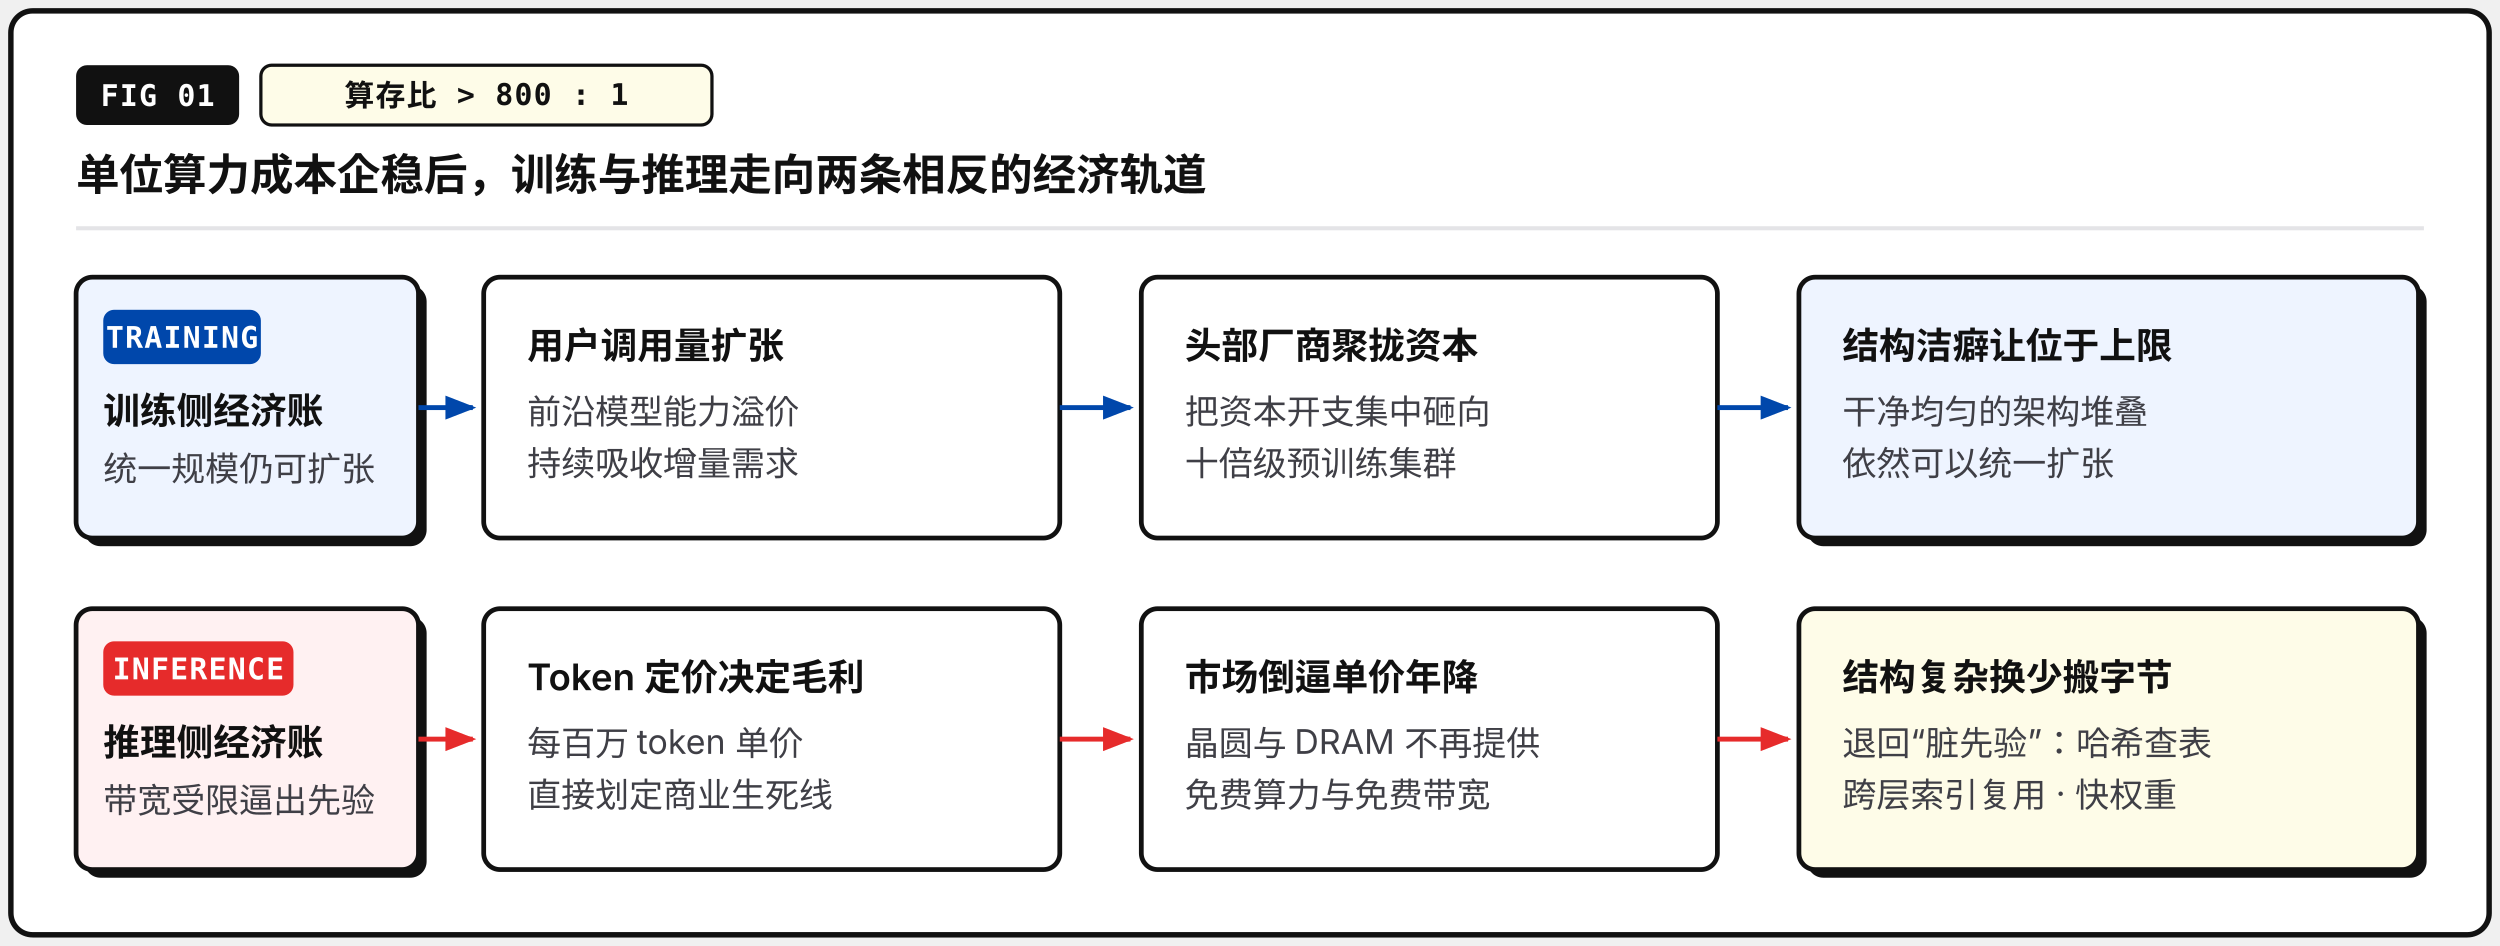
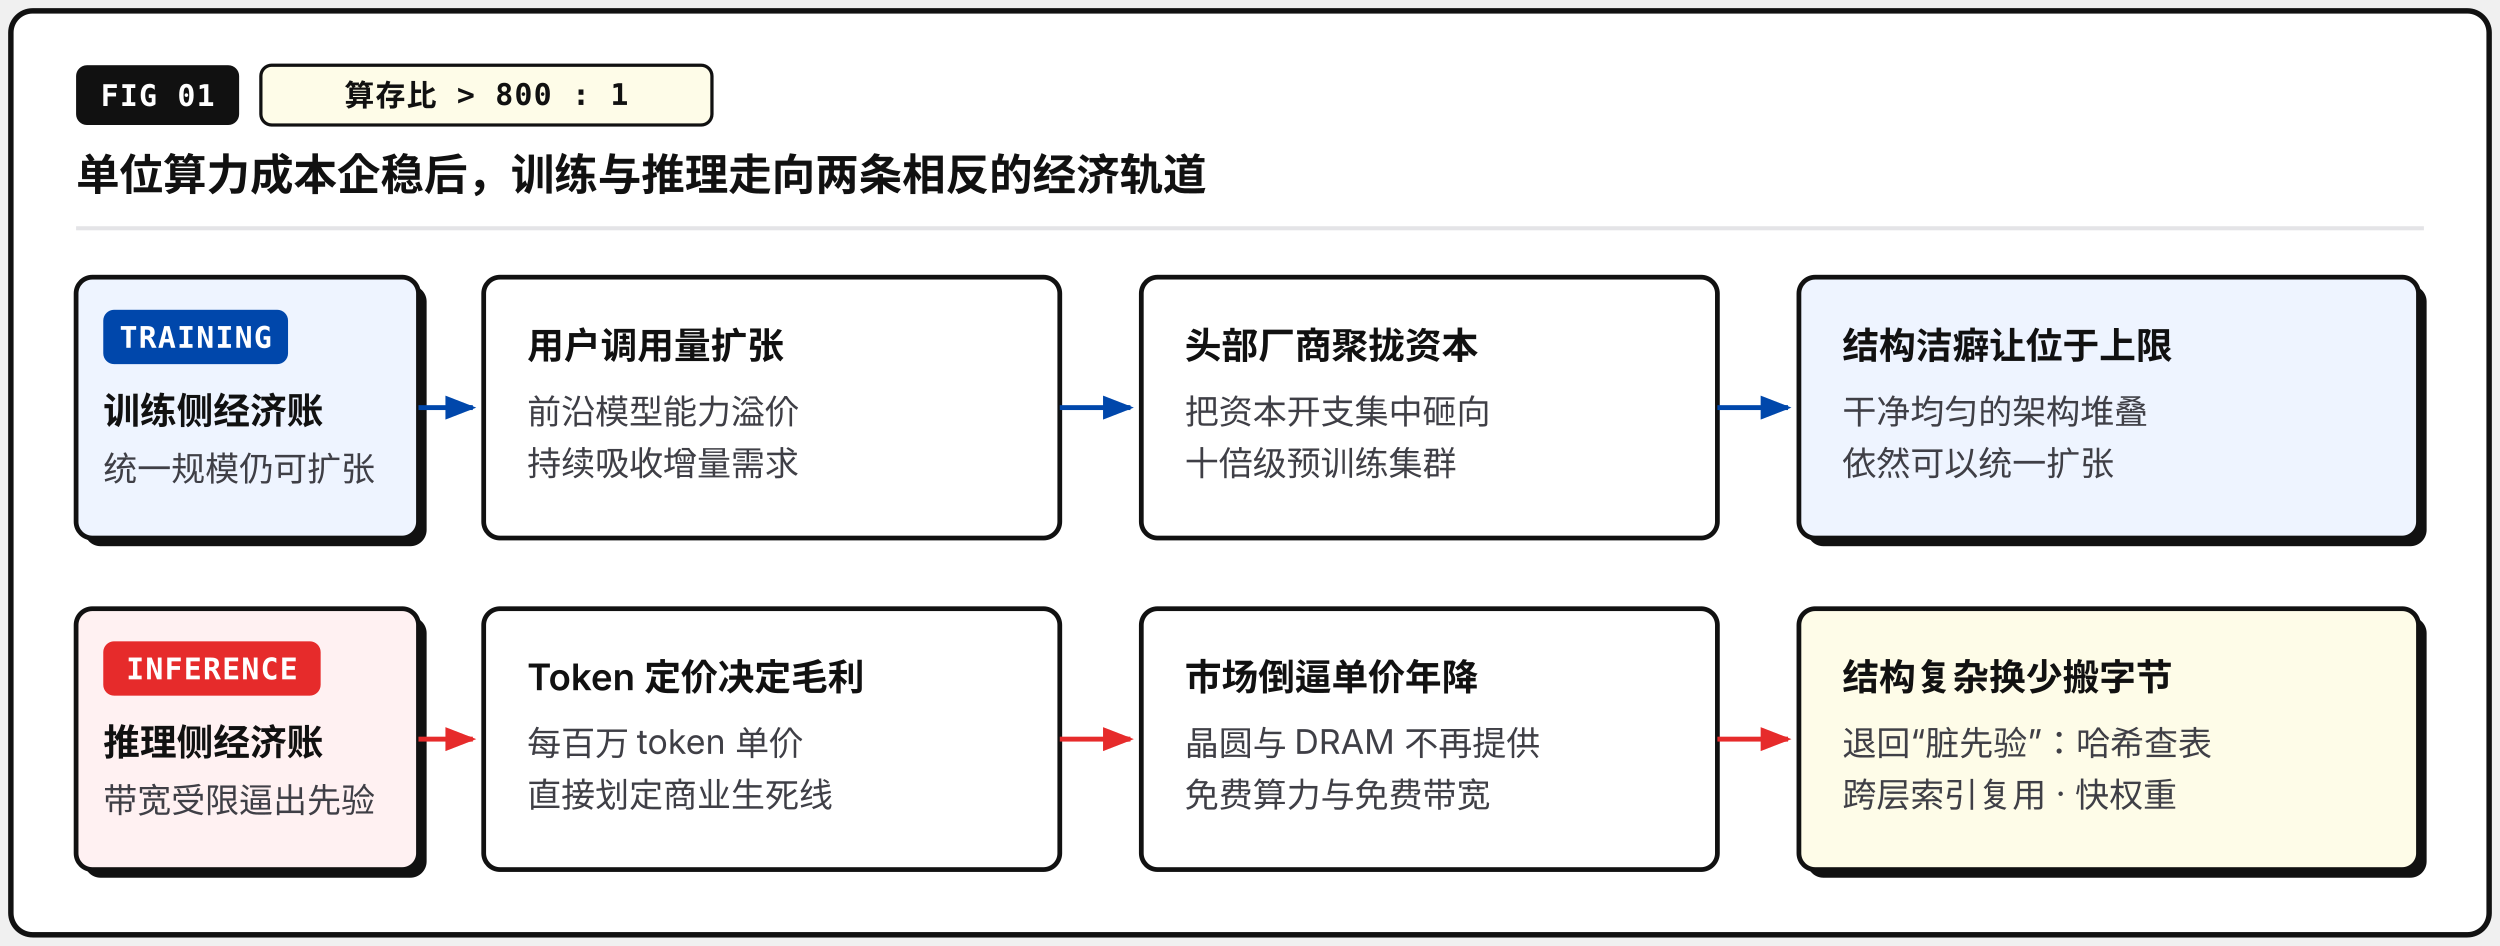
<svg xmlns="http://www.w3.org/2000/svg" viewBox="0 0 920 348" width="100%" role="img" aria-label="芯片经济账把训练侧与推理侧拽向相反轨道">
  <style>
    .title { font: 700 16px "DM Sans", -apple-system, "PingFang SC", "Microsoft YaHei", sans-serif; fill: #111111; }
    .label { font: 600 13.5px "DM Sans", -apple-system, "PingFang SC", "Microsoft YaHei", sans-serif; fill: #111111; }
    .sub { font: 400 12.5px "DM Sans", -apple-system, "PingFang SC", "Microsoft YaHei", sans-serif; fill: #3f3f46; }
    .mono { font: 600 12.5px "JetBrains Mono", "SF Mono", Menlo, Consolas, monospace; fill: #111111; }
    .badge { font: 700 11px "JetBrains Mono", "PingFang SC", monospace; letter-spacing: 0.04em; }
  </style>
  <defs>
    <marker id="arrow-blue" viewBox="0 0 10 10" refX="8" refY="5" markerWidth="7" markerHeight="7" orient="auto">
      <path d="M 0 1.5 L 9 5 L 0 8.5 z" fill="#0047ab" />
    </marker>
    <marker id="arrow-red" viewBox="0 0 10 10" refX="8" refY="5" markerWidth="7" markerHeight="7" orient="auto">
      <path d="M 0 1.5 L 9 5 L 0 8.5 z" fill="#e62b2b" />
    </marker>
  </defs>
  <rect x="4" y="4" width="912" height="340" rx="8" fill="#ffffff" stroke="#111111" stroke-width="2" />
  <rect x="28" y="24" width="60" height="22" rx="4" fill="#111111" />
  <text x="58" y="39" text-anchor="middle" class="badge" fill="#ffffff">FIG 01</text>
  <rect x="96" y="24" width="166" height="22" rx="4" fill="#fefce8" stroke="#111111" stroke-width="1.2" />
  <text x="179" y="39" text-anchor="middle" class="badge" fill="#111111">算存比 &gt; 800 : 1</text>
  <text x="28" y="70" class="title">单位算力成本企稳后，训练与推理走向两条相反的经济轨道</text>
  <line x1="28" y1="84" x2="892" y2="84" stroke="#e4e4e7" stroke-width="1.5" />
  <rect x="31" y="105" width="126" height="96" rx="6" fill="#111111" />
  <rect x="28" y="102" width="126" height="96" rx="6" fill="#eef4ff" stroke="#111111" stroke-width="1.75" />
-   <rect x="38" y="114" width="58" height="20" rx="4" fill="#0047ab" />
-   <text x="67" y="128" text-anchor="middle" class="badge" fill="#ffffff">TRAINING</text>
+   <rect x="38" y="114" width="68" height="20" rx="4" fill="#0047ab" />
+   <text x="72" y="128" text-anchor="middle" class="badge" fill="#ffffff">TRAINING</text>
  <text x="38" y="156" class="label">训练侧经济账</text>
  <text x="38" y="177" class="sub">统一规模仍可扩张</text>
  <line x1="154" y1="150" x2="174" y2="150" stroke="#0047ab" stroke-width="1.8" marker-end="url(#arrow-blue)" />
  <rect x="178" y="102" width="212" height="96" rx="6" fill="#ffffff" stroke="#111111" stroke-width="1.75" />
  <text x="194" y="132" class="label">用户调用量扩张</text>
  <text x="194" y="156" class="sub">前沿模型能力溢价</text>
  <text x="194" y="175" class="sub">持续吸收增量需求</text>
  <line x1="390" y1="150" x2="416" y2="150" stroke="#0047ab" stroke-width="1.8" marker-end="url(#arrow-blue)" />
  <rect x="420" y="102" width="212" height="96" rx="6" fill="#ffffff" stroke="#111111" stroke-width="1.75" />
  <text x="436" y="132" class="label">头部厂商聚拢资本</text>
  <text x="436" y="156" class="sub">把资本开支集中砸向</text>
  <text x="436" y="175" class="sub">十倍级预训练集群</text>
  <line x1="632" y1="150" x2="658" y2="150" stroke="#0047ab" stroke-width="1.8" marker-end="url(#arrow-blue)" />
  <rect x="665" y="105" width="228" height="96" rx="6" fill="#111111" />
  <rect x="662" y="102" width="228" height="96" rx="6" fill="#eef4ff" stroke="#111111" stroke-width="1.75" />
  <text x="678" y="132" class="label">结构洁癖让位于上限</text>
  <text x="678" y="156" class="sub">干净均匀的架构堆叠</text>
  <text x="678" y="175" class="sub">依然可以统一扩张</text>
  <rect x="31" y="227" width="126" height="96" rx="6" fill="#111111" />
  <rect x="28" y="224" width="126" height="96" rx="6" fill="#fff1f2" stroke="#111111" stroke-width="1.75" />
-   <rect x="38" y="236" width="70" height="20" rx="4" fill="#e62b2b" />
-   <text x="73" y="250" text-anchor="middle" class="badge" fill="#ffffff">INFERENCE</text>
+   <rect x="38" y="236" width="80" height="20" rx="4" fill="#e62b2b" />
+   <text x="78" y="250" text-anchor="middle" class="badge" fill="#ffffff">INFERENCE</text>
  <text x="38" y="278" class="label">推理侧经济账</text>
  <text x="38" y="299" class="sub">带宽受限逼出先验</text>
  <line x1="154" y1="272" x2="174" y2="272" stroke="#e62b2b" stroke-width="1.8" marker-end="url(#arrow-red)" />
  <rect x="178" y="224" width="212" height="96" rx="6" fill="#ffffff" stroke="#111111" stroke-width="1.75" />
  <text x="194" y="254" class="label">Token 定价决定毛利</text>
  <text x="194" y="278" class="sub">每百万 token 单价</text>
  <text x="194" y="297" class="sub">直接划定商业生死线</text>
  <line x1="390" y1="272" x2="416" y2="272" stroke="#e62b2b" stroke-width="1.8" marker-end="url(#arrow-red)" />
  <rect x="420" y="224" width="212" height="96" rx="6" fill="#ffffff" stroke="#111111" stroke-width="1.75" />
  <text x="436" y="254" class="label">市场倒逼单价年降</text>
  <text x="436" y="278" class="sub">晶圆与 DRAM 不再提供</text>
  <text x="436" y="297" class="sub">免费算力与免费带宽</text>
  <line x1="632" y1="272" x2="658" y2="272" stroke="#e62b2b" stroke-width="1.8" marker-end="url(#arrow-red)" />
  <rect x="665" y="227" width="228" height="96" rx="6" fill="#111111" />
  <rect x="662" y="224" width="228" height="96" rx="6" fill="#fefce8" stroke="#111111" stroke-width="1.75" />
  <text x="678" y="254" class="label">结构复杂换少搬字节</text>
  <text x="678" y="278" class="sub">退回“脏先验”：哈希查表</text>
  <text x="678" y="297" class="sub">跨层索引复用 · 快权重</text>
</svg>
